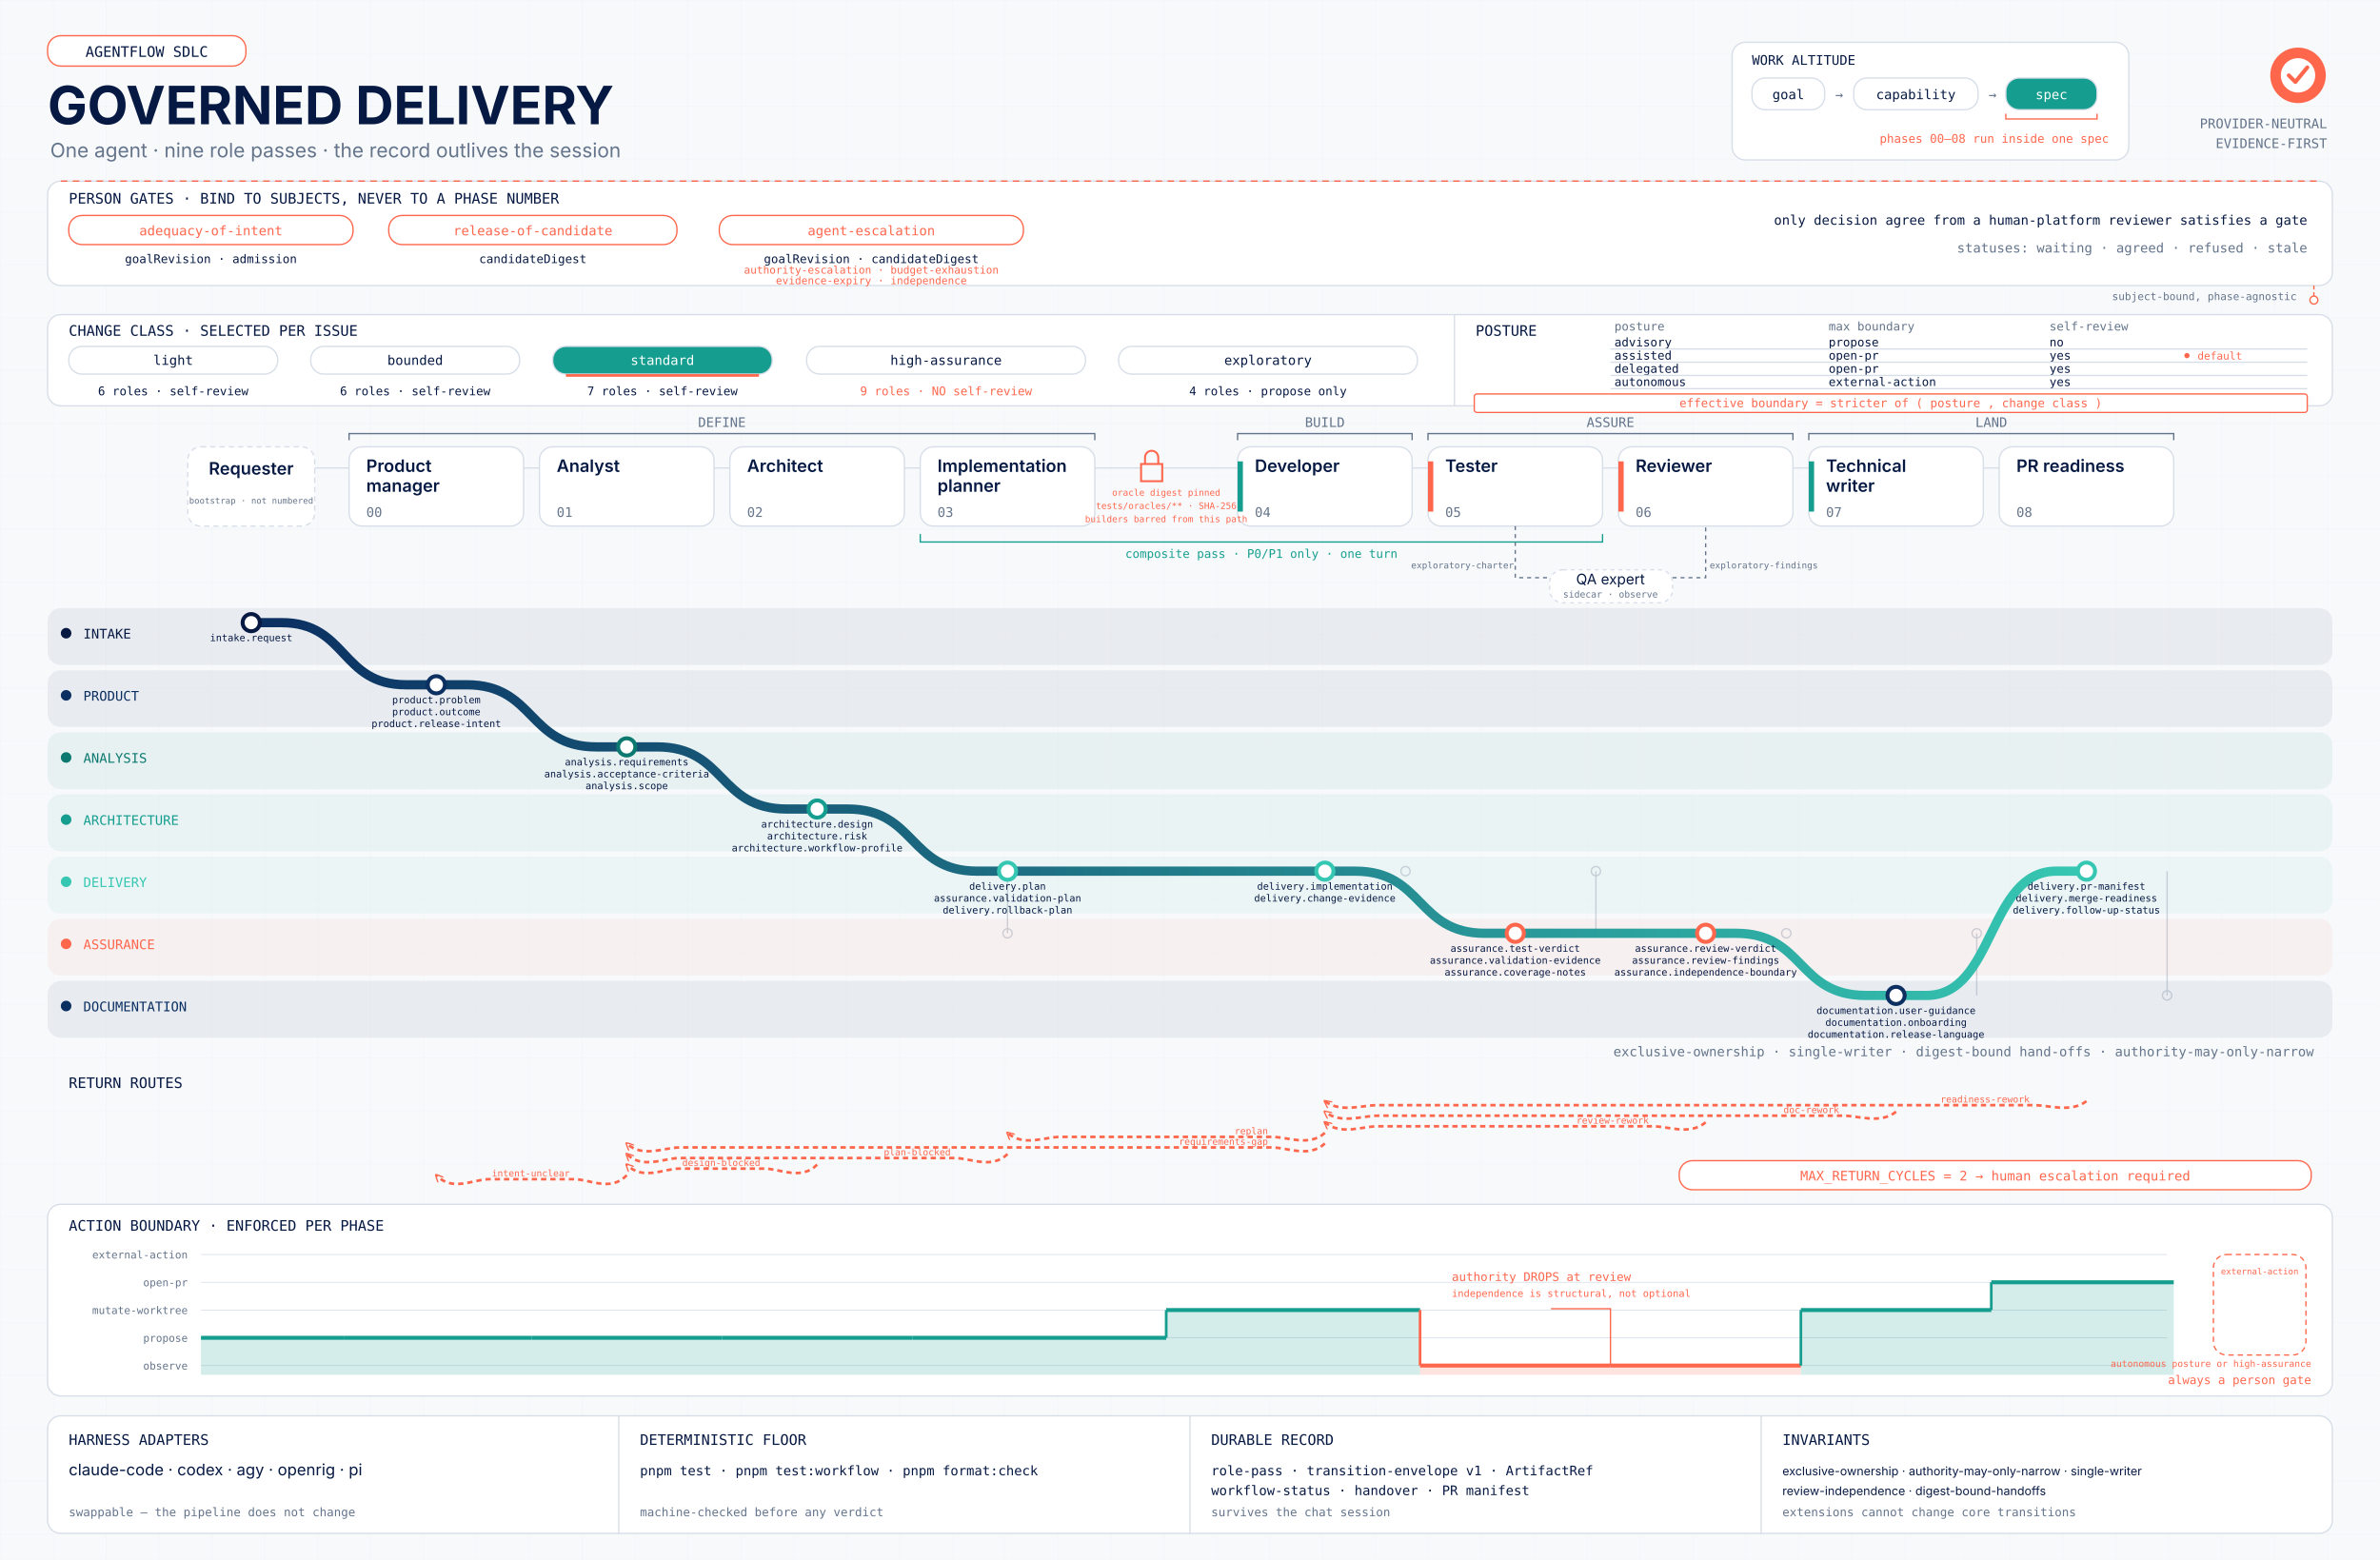
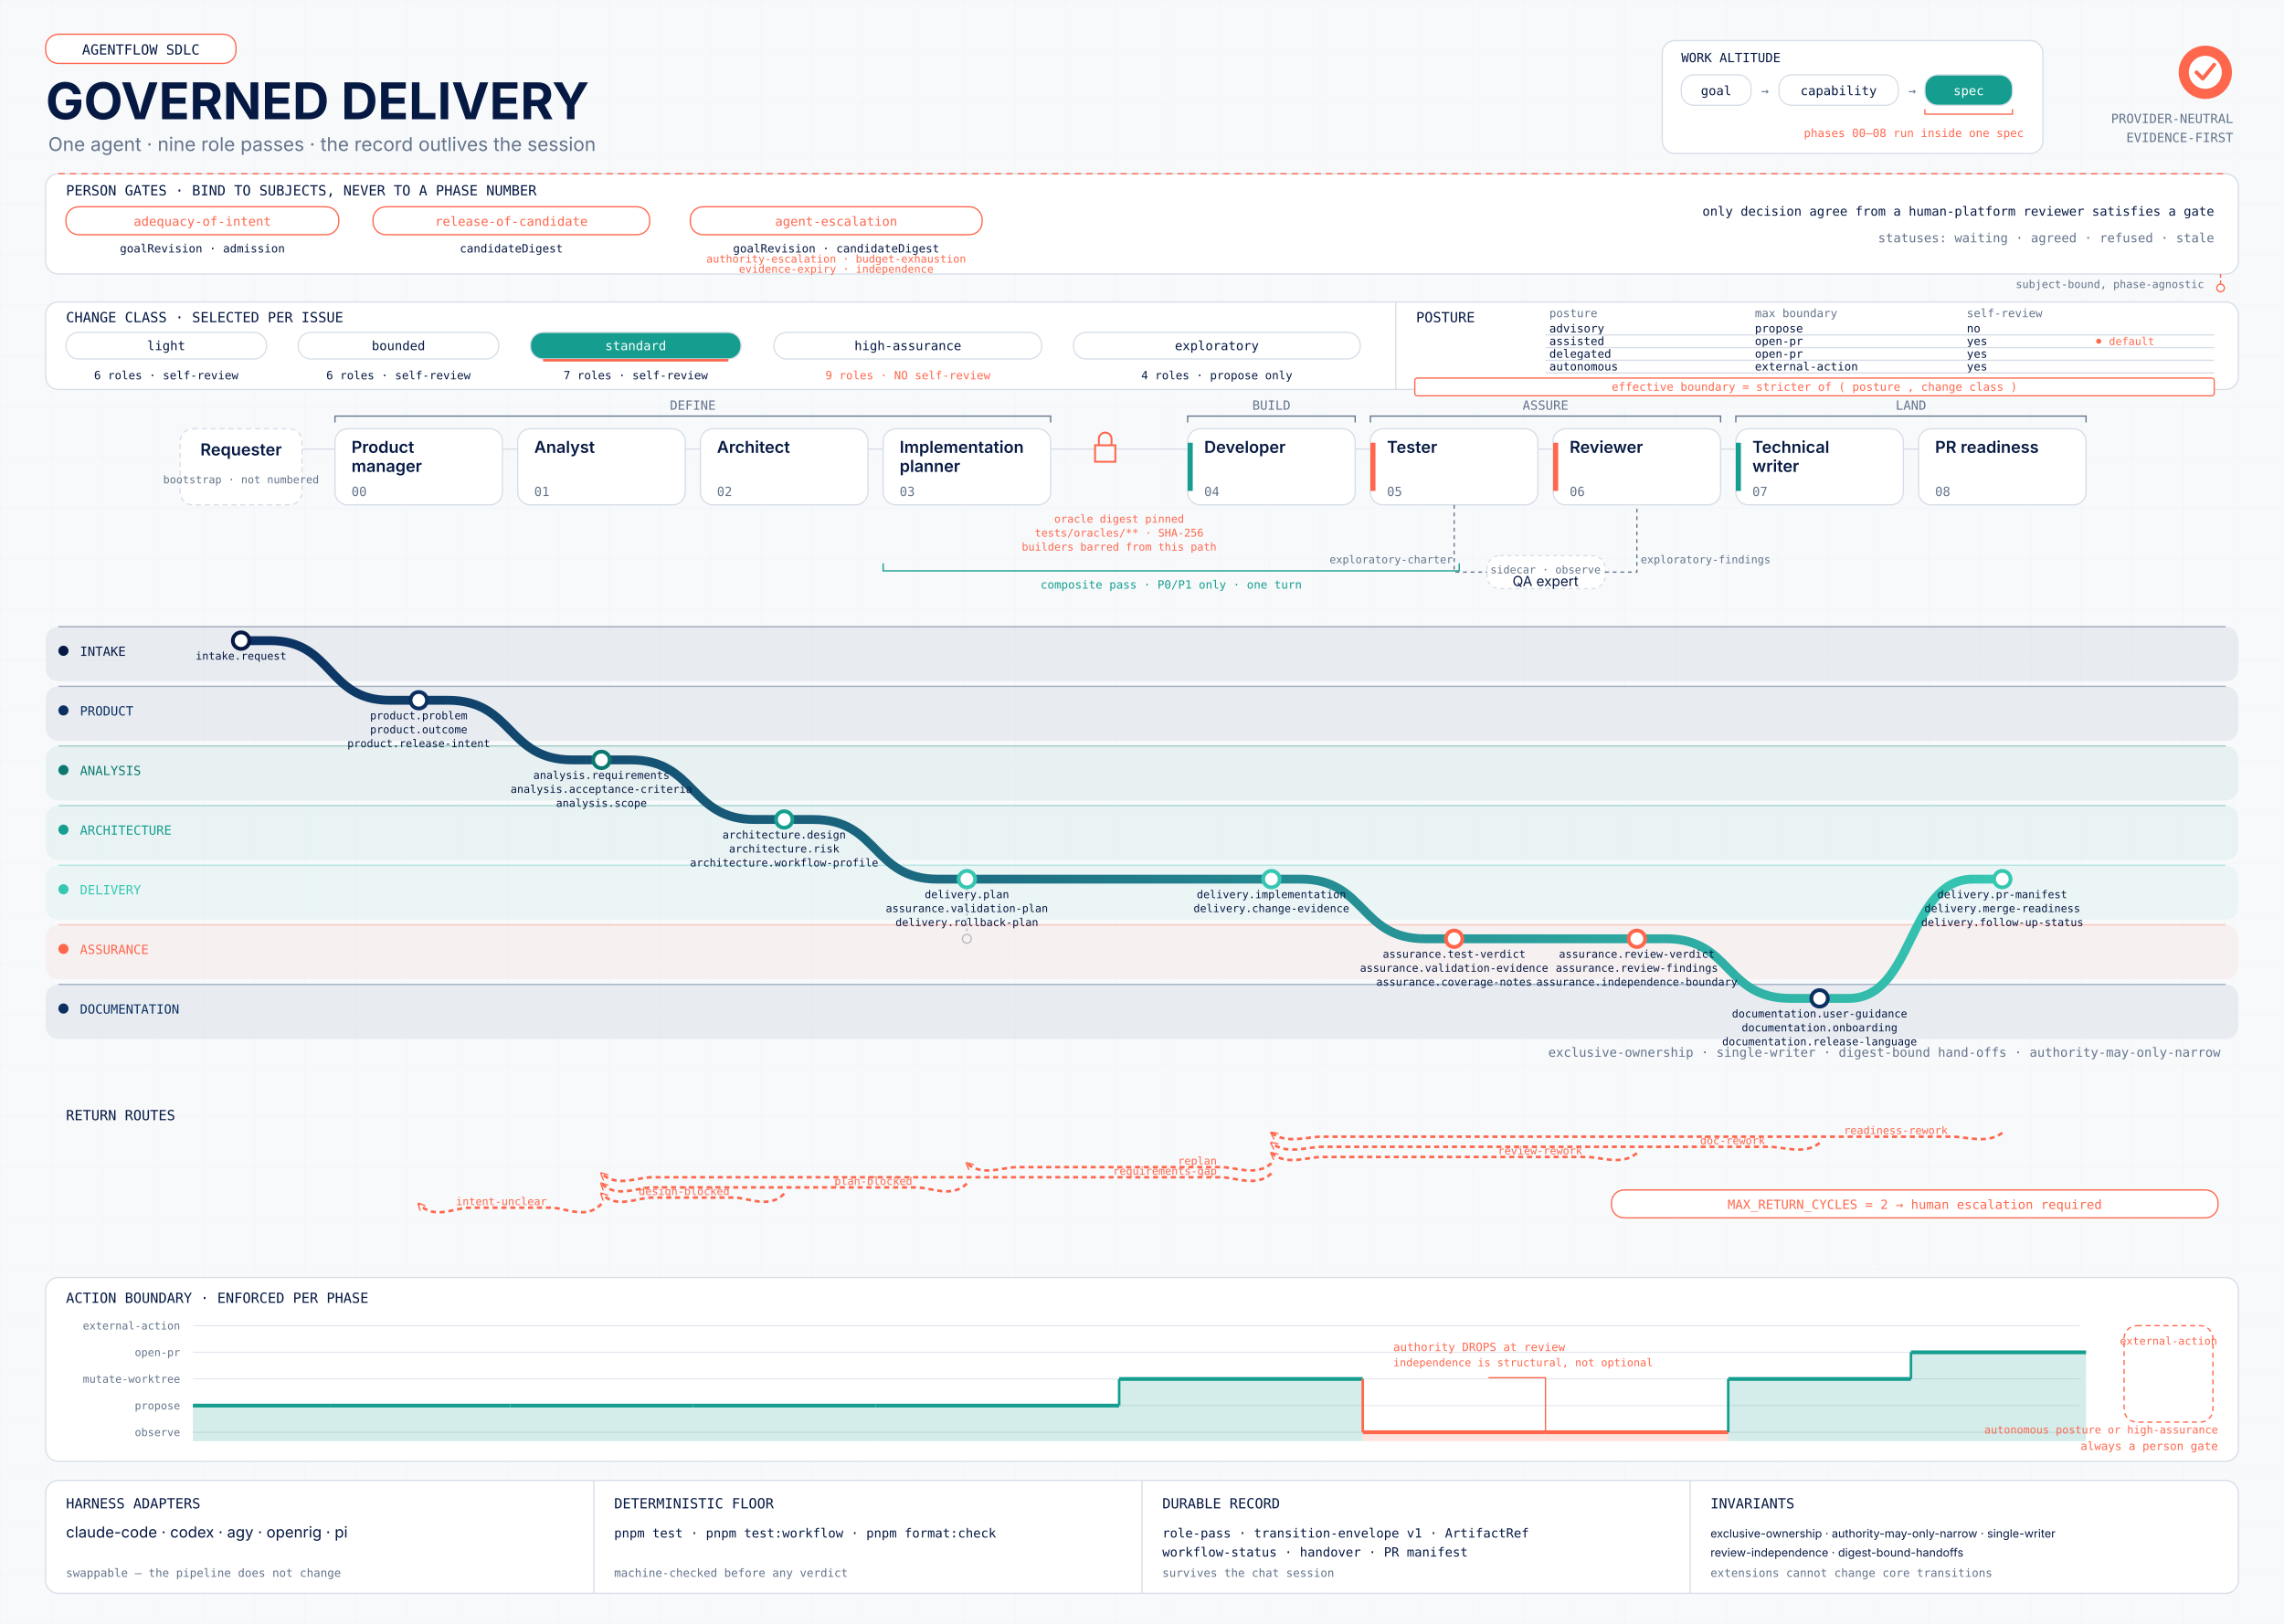
- <svg xmlns="http://www.w3.org/2000/svg" version="1.1" width="1800" height="1180" viewBox="0 0 1800 1180" role="img" aria-labelledby="map-title map-desc">
+ <svg xmlns="http://www.w3.org/2000/svg" version="1.1" width="1800" height="1280" viewBox="0 0 1800 1280" role="img" aria-labelledby="map-title map-desc">
  <defs>
    <pattern id="grid" width="40" height="40" patternUnits="userSpaceOnUse">
      <path d="M40 0H0V40" fill="none" stroke="#e8edf3" stroke-width="0.5" />
    </pattern>
    <linearGradient id="baton-gradient" x1="0" y1="0" x2="1" y2="0">
      <stop stop-color="#0b2f61" />
      <stop offset="1" stop-color="#36c7b2" />
    </linearGradient>
    <marker id="return-arrow" viewBox="0 0 6 6" refX="5" refY="3" markerWidth="3" markerHeight="3" orient="auto">
      <path d="M0 0L6 3L0 6" fill="none" stroke="#ff674d" stroke-width="1" />
    </marker>
  </defs>
  <style>
text{font-family:'JetBrains Mono','Cascadia Mono',Consolas,monospace}
.prose{font-family:Inter,'Segoe UI',Helvetica,Arial,sans-serif}
</style>
-   <rect width="1800" height="1180" fill="#f7f9fb" />
-   <rect width="1800" height="1180" fill="url(#grid)" opacity="0.55" />
+   <rect width="1800" height="1280" fill="#f7f9fb" />
+   <rect width="1800" height="1280" fill="url(#grid)" opacity="0.55" />
  <g id="title-block">
    <rect x="36" y="27" width="150" height="23" rx="10" fill="#ffffff" stroke="#ff674d" />
    <text x="111" y="43" font-size="11" fill="#061943" text-anchor="middle">AGENTFLOW SDLC</text>
    <text x="36" y="94" font-size="40" fill="#061943" class="prose" font-weight="700">GOVERNED DELIVERY</text>
    <text x="38" y="119" font-size="15" fill="#64748b" class="prose">One agent · nine role passes · the record outlives the session</text>
    <circle cx="1738" cy="57" r="21" fill="#ff674d" />
    <circle cx="1738" cy="57" r="13" fill="white" />
    <path d="M1731 57l5 5 9-11" fill="none" stroke="#ff674d" stroke-width="3" stroke-linecap="round" stroke-linejoin="round" />
    <text x="1760" y="97" font-size="10" fill="#64748b" text-anchor="end">PROVIDER-NEUTRAL</text>
    <text x="1760" y="112" font-size="10" fill="#64748b" text-anchor="end">EVIDENCE-FIRST</text>
  </g>
  <g id="altitude">
    <rect x="1310" y="32" width="300" height="89" rx="10" fill="#ffffff" stroke="#d7dee8" />
    <text x="1325" y="49" font-size="10" fill="#061943">WORK ALTITUDE</text>
    <rect x="1325" y="59" width="55" height="24" rx="10" fill="#ffffff" stroke="#d7dee8" />
    <text x="1352.5" y="75" font-size="10" fill="#061943" text-anchor="middle">goal</text>
    <text x="1391" y="75" font-size="10" fill="#64748b" text-anchor="middle">→</text>
    <rect x="1402" y="59" width="94" height="24" rx="10" fill="#ffffff" stroke="#d7dee8" />
    <text x="1449" y="75" font-size="10" fill="#061943" text-anchor="middle">capability</text>
    <text x="1507" y="75" font-size="10" fill="#64748b" text-anchor="middle">→</text>
    <rect x="1517" y="59" width="69" height="24" rx="10" fill="#159e8f" stroke="#d7dee8" />
    <text x="1551.5" y="75" font-size="10" fill="white" text-anchor="middle">spec</text>
    <path d="M1517 86v4h69v-4" fill="none" stroke="#ff674d" />
    <text x="1595" y="108" font-size="9" fill="#ff674d" text-anchor="end">phases 00–08 run inside one spec</text>
  </g>
  <g id="gate-rail">
    <rect x="36" y="137" width="1728" height="79" rx="10" fill="#ffffff" stroke="#d7dee8" />
    <line x1="46" y1="137" x2="1754" y2="137" stroke="#ff674d" stroke-dasharray="5 4" />
    <text x="52" y="154" font-size="11" fill="#061943">PERSON GATES · BIND TO SUBJECTS, NEVER TO A PHASE NUMBER</text>
    <rect x="52" y="163" width="215" height="22" rx="10" fill="#ffffff" stroke="#ff674d" />
    <text x="159.5" y="178" font-size="10" fill="#ff674d" text-anchor="middle">adequacy-of-intent</text>
    <text x="159.5" y="199" font-size="9" fill="#061943" text-anchor="middle">goalRevision · admission</text>
    <rect x="294" y="163" width="218" height="22" rx="10" fill="#ffffff" stroke="#ff674d" />
    <text x="403" y="178" font-size="10" fill="#ff674d" text-anchor="middle">release-of-candidate</text>
    <text x="403" y="199" font-size="9" fill="#061943" text-anchor="middle">candidateDigest</text>
    <rect x="544" y="163" width="230" height="22" rx="10" fill="#ffffff" stroke="#ff674d" />
    <text x="659" y="178" font-size="10" fill="#ff674d" text-anchor="middle">agent-escalation</text>
    <text x="659" y="199" font-size="9" fill="#061943" text-anchor="middle">goalRevision · candidateDigest</text>
-     <text x="659" y="207" font-size="8" fill="#ff674d" text-anchor="middle">authority-escalation · budget-exhaustion</text>
-     <text x="659" y="215" font-size="8" fill="#ff674d" text-anchor="middle">evidence-expiry · independence</text>
+     <text x="659" y="207" font-size="8.5" fill="#ff674d" text-anchor="middle">authority-escalation · budget-exhaustion</text>
+     <text x="659" y="215" font-size="8.5" fill="#ff674d" text-anchor="middle">evidence-expiry · independence</text>
    <text x="1745" y="170" font-size="10" fill="#061943" text-anchor="end">only decision  agree  from a human-platform reviewer satisfies a gate</text>
    <text x="1745" y="191" font-size="10" fill="#64748b" text-anchor="end">statuses: waiting · agreed · refused · stale</text>
    <line x1="1750" y1="216" x2="1750" y2="224" stroke="#ff674d" stroke-dasharray="3 2" />
    <circle cx="1750" cy="227" r="3" fill="white" stroke="#ff674d" />
-     <text x="1737" y="227" font-size="8" fill="#64748b" text-anchor="end">subject-bound, phase-agnostic</text>
+     <text x="1737" y="227" font-size="8.5" fill="#64748b" text-anchor="end">subject-bound, phase-agnostic</text>
  </g>
  <g id="profile-rail">
    <rect x="36" y="238" width="1728" height="69" rx="10" fill="#ffffff" stroke="#d7dee8" />
    <line x1="1100" y1="238" x2="1100" y2="307" stroke="#d7dee8" />
    <text x="52" y="254" font-size="11" fill="#061943">CHANGE CLASS · SELECTED PER ISSUE</text>
    <rect x="52" y="262" width="158" height="21" rx="10" fill="#ffffff" stroke="#d7dee8" />
    <text x="131" y="276" font-size="10" fill="#061943" text-anchor="middle">light</text>
    <text x="131" y="299" font-size="9" fill="#061943" text-anchor="middle">6 roles · self-review</text>
    <rect x="235" y="262" width="158" height="21" rx="10" fill="#ffffff" stroke="#d7dee8" />
    <text x="314" y="276" font-size="10" fill="#061943" text-anchor="middle">bounded</text>
    <text x="314" y="299" font-size="9" fill="#061943" text-anchor="middle">6 roles · self-review</text>
    <rect x="418" y="262" width="166" height="21" rx="10" fill="#159e8f" stroke="#d7dee8" />
    <text x="501" y="276" font-size="10" fill="white" text-anchor="middle">standard</text>
    <line x1="428" y1="284" x2="574" y2="284" stroke="#ff674d" stroke-width="2" />
    <text x="501" y="299" font-size="9" fill="#061943" text-anchor="middle">7 roles · self-review</text>
    <rect x="610" y="262" width="211" height="21" rx="10" fill="#ffffff" stroke="#d7dee8" />
    <text x="715.5" y="276" font-size="10" fill="#061943" text-anchor="middle">high-assurance</text>
    <text x="715.5" y="299" font-size="9" fill="#ff674d" text-anchor="middle">9 roles · NO self-review</text>
    <rect x="846" y="262" width="226" height="21" rx="10" fill="#ffffff" stroke="#d7dee8" />
    <text x="959" y="276" font-size="10" fill="#061943" text-anchor="middle">exploratory</text>
    <text x="959" y="299" font-size="9" fill="#061943" text-anchor="middle">4 roles · propose only</text>
    <text x="1116" y="254" font-size="11" fill="#061943">POSTURE</text>
    <text x="1221" y="250" font-size="9" fill="#64748b">posture</text>
    <text x="1383" y="250" font-size="9" fill="#64748b">max boundary</text>
    <text x="1550" y="250" font-size="9" fill="#64748b">self-review</text>
    <text x="1221" y="262" font-size="9" fill="#061943">advisory</text>
    <text x="1383" y="262" font-size="9" fill="#061943">propose</text>
    <text x="1550" y="262" font-size="9" fill="#061943">no</text>
    <line x1="1218" y1="264" x2="1745" y2="264" stroke="#d7dee8" />
    <text x="1221" y="272" font-size="9" fill="#061943">assisted</text>
    <text x="1383" y="272" font-size="9" fill="#061943">open-pr</text>
    <text x="1550" y="272" font-size="9" fill="#061943">yes</text>
    <line x1="1218" y1="274" x2="1745" y2="274" stroke="#d7dee8" />
    <circle cx="1654" cy="269" r="2" fill="#ff674d" />
-     <text x="1662" y="272" font-size="8" fill="#ff674d">default</text>
+     <text x="1662" y="272" font-size="8.5" fill="#ff674d">default</text>
    <text x="1221" y="282" font-size="9" fill="#061943">delegated</text>
    <text x="1383" y="282" font-size="9" fill="#061943">open-pr</text>
    <text x="1550" y="282" font-size="9" fill="#061943">yes</text>
    <line x1="1218" y1="284" x2="1745" y2="284" stroke="#d7dee8" />
    <text x="1221" y="292" font-size="9" fill="#061943">autonomous</text>
    <text x="1383" y="292" font-size="9" fill="#061943">external-action</text>
    <text x="1550" y="292" font-size="9" fill="#061943">yes</text>
    <line x1="1218" y1="294" x2="1745" y2="294" stroke="#d7dee8" />
    <rect x="1115" y="298" width="630" height="14" rx="10" fill="#ffffff" stroke="#ff674d" style="rx:2" />
    <text x="1430" y="308" font-size="9" fill="#ff674d" text-anchor="middle">effective boundary = stricter of ( posture , change class )</text>
  </g>
  <g id="spine">
    <line x1="190" y1="354" x2="1578" y2="354" stroke="#d7dee8" />
    <rect x="142" y="338" width="96" height="60" rx="10" fill="#ffffff" stroke="#d7dee8" stroke-dasharray="4 3" data-bootstrap="true" />
    <text x="190" y="359" font-size="13" fill="#061943" class="prose" text-anchor="middle" font-weight="600">Requester</text>
-     <text x="190" y="381" font-size="6.5" fill="#64748b" text-anchor="middle">bootstrap · not numbered</text>
+     <text x="190" y="381" font-size="8.5" fill="#64748b" text-anchor="middle">bootstrap · not numbered</text>
    <g class="phase-plate" data-phase="00" data-x="330">
      <rect x="264" y="338" width="132" height="60" rx="10" fill="#ffffff" stroke="#d7dee8" />
      <text x="277" y="357" font-size="13" fill="#061943" class="prose" font-weight="600">Product</text>
      <text x="277" y="372" font-size="13" fill="#061943" class="prose" font-weight="600">manager</text>
      <text x="277" y="391" font-size="10" fill="#64748b">00</text>
    </g>
    <g class="phase-plate" data-phase="01" data-x="474">
      <rect x="408" y="338" width="132" height="60" rx="10" fill="#ffffff" stroke="#d7dee8" />
      <text x="421" y="357" font-size="13" fill="#061943" class="prose" font-weight="600">Analyst</text>
      <text x="421" y="391" font-size="10" fill="#64748b">01</text>
    </g>
    <g class="phase-plate" data-phase="02" data-x="618">
      <rect x="552" y="338" width="132" height="60" rx="10" fill="#ffffff" stroke="#d7dee8" />
      <text x="565" y="357" font-size="13" fill="#061943" class="prose" font-weight="600">Architect</text>
      <text x="565" y="391" font-size="10" fill="#64748b">02</text>
    </g>
    <g class="phase-plate" data-phase="03" data-x="762">
      <rect x="696" y="338" width="132" height="60" rx="10" fill="#ffffff" stroke="#d7dee8" />
      <text x="709" y="357" font-size="13" fill="#061943" class="prose" font-weight="600">Implementation</text>
      <text x="709" y="372" font-size="13" fill="#061943" class="prose" font-weight="600">planner</text>
      <text x="709" y="391" font-size="10" fill="#64748b">03</text>
    </g>
    <g class="phase-plate" data-phase="04" data-x="1002">
      <rect x="936" y="338" width="132" height="60" rx="10" fill="#ffffff" stroke="#d7dee8" />
      <path d="M938 349v38" stroke="#159e8f" stroke-width="4" />
      <text x="949" y="357" font-size="13" fill="#061943" class="prose" font-weight="600">Developer</text>
      <text x="949" y="391" font-size="10" fill="#64748b">04</text>
    </g>
    <g class="phase-plate" data-phase="05" data-x="1146">
      <rect x="1080" y="338" width="132" height="60" rx="10" fill="#ffffff" stroke="#d7dee8" />
      <path d="M1082 349v38" stroke="#ff674d" stroke-width="4" />
      <text x="1093" y="357" font-size="13" fill="#061943" class="prose" font-weight="600">Tester</text>
      <text x="1093" y="391" font-size="10" fill="#64748b">05</text>
    </g>
    <g class="phase-plate" data-phase="06" data-x="1290">
      <rect x="1224" y="338" width="132" height="60" rx="10" fill="#ffffff" stroke="#d7dee8" />
      <path d="M1226 349v38" stroke="#ff674d" stroke-width="4" />
      <text x="1237" y="357" font-size="13" fill="#061943" class="prose" font-weight="600">Reviewer</text>
      <text x="1237" y="391" font-size="10" fill="#64748b">06</text>
    </g>
    <g class="phase-plate" data-phase="07" data-x="1434">
      <rect x="1368" y="338" width="132" height="60" rx="10" fill="#ffffff" stroke="#d7dee8" />
      <path d="M1370 349v38" stroke="#159e8f" stroke-width="4" />
      <text x="1381" y="357" font-size="13" fill="#061943" class="prose" font-weight="600">Technical</text>
      <text x="1381" y="372" font-size="13" fill="#061943" class="prose" font-weight="600">writer</text>
      <text x="1381" y="391" font-size="10" fill="#64748b">07</text>
    </g>
    <g class="phase-plate" data-phase="08" data-x="1578">
      <rect x="1512" y="338" width="132" height="60" rx="10" fill="#ffffff" stroke="#d7dee8" />
      <text x="1525" y="357" font-size="13" fill="#061943" class="prose" font-weight="600">PR readiness</text>
      <text x="1525" y="391" font-size="10" fill="#64748b">08</text>
    </g>
    <path d="M264 333v-5H828v5" fill="none" stroke="#64748b" />
    <text x="546" y="323" font-size="10" fill="#64748b" text-anchor="middle">DEFINE</text>
    <path d="M936 333v-5H1068v5" fill="none" stroke="#64748b" />
    <text x="1002" y="323" font-size="10" fill="#64748b" text-anchor="middle">BUILD</text>
    <path d="M1080 333v-5H1356v5" fill="none" stroke="#64748b" />
    <text x="1218" y="323" font-size="10" fill="#64748b" text-anchor="middle">ASSURE</text>
    <path d="M1368 333v-5H1644v5" fill="none" stroke="#64748b" />
    <text x="1506" y="323" font-size="10" fill="#64748b" text-anchor="middle">LAND</text>
    <path d="M866 351v-5a5 5 0 0 1 10 0v5M863 351h16v13h-16z" stroke="#ff674d" fill="#f7f9fb" stroke-width="1.5" />
-     <text x="882" y="375" font-size="6.8" fill="#ff674d" text-anchor="middle">oracle digest pinned</text>
-     <text x="882" y="385" font-size="6.8" fill="#ff674d" text-anchor="middle">tests/oracles/** · SHA-256</text>
-     <text x="882" y="395" font-size="6.8" fill="#ff674d" text-anchor="middle">builders barred from this path</text>
-     <path d="M696 404v6H1212v-6" fill="none" stroke="#159e8f" />
-     <text x="954" y="422" font-size="9" fill="#159e8f" text-anchor="middle">composite pass · P0/P1 only · one turn</text>
-     <rect x="1172" y="431" width="93" height="25" rx="10" fill="#ffffff" stroke="#d7dee8" stroke-dasharray="3 3" />
-     <text x="1218" y="442" font-size="11" fill="#061943" class="prose" text-anchor="middle">QA expert</text>
-     <text x="1218" y="452" font-size="7" fill="#64748b" text-anchor="middle">sidecar · observe</text>
-     <path d="M1146 398V437h26M1265 437h25v-39" fill="none" stroke="#64748b" stroke-dasharray="3 3" />
-     <text x="1145" y="430" font-size="6.8" fill="#64748b" text-anchor="end">exploratory-charter</text>
-     <text x="1293" y="430" font-size="6.8" fill="#64748b">exploratory-findings</text>
-   </g>
-   <g id="lanes">
+     <text x="882" y="412" font-size="8.5" fill="#ff674d" text-anchor="middle">oracle digest pinned</text>
+     <text x="882" y="423" font-size="8.5" fill="#ff674d" text-anchor="middle">tests/oracles/** · SHA-256</text>
+     <text x="882" y="434" font-size="8.5" fill="#ff674d" text-anchor="middle">builders barred from this path</text>
+     <path d="M696 444v6H1150v-6" fill="none" stroke="#159e8f" />
+     <text x="923" y="464" font-size="9" fill="#159e8f" text-anchor="middle">composite pass · P0/P1 only · one turn</text>
+     <rect x="1172" y="438" width="93" height="26" rx="10" fill="#ffffff" stroke="#d7dee8" stroke-dasharray="3 3" />
+     <text x="1218" y="462" font-size="11" fill="#061943" class="prose" text-anchor="middle">QA expert</text>
+     <text x="1218" y="452" font-size="8.5" fill="#64748b" text-anchor="middle">sidecar · observe</text>
+     <path d="M1146 398V451h26M1265 451h25v-53" fill="none" stroke="#64748b" stroke-dasharray="3 3" />
+     <text x="1145" y="444" font-size="8.5" fill="#64748b" text-anchor="end">exploratory-charter</text>
+     <text x="1293" y="444" font-size="8.5" fill="#64748b">exploratory-findings</text>
+   </g>
+   <g id="lanes" transform="translate(0,34)">
    <rect x="36" y="460" width="1728" height="43" rx="10" fill="#061943" stroke="none" fill-opacity="0.06" />
+     <line x1="46" y1="460" x2="1754" y2="460" stroke="#061943" stroke-opacity="0.35" />
    <circle cx="50" cy="479" r="4" fill="#061943" />
    <text x="63" y="483" font-size="10" fill="#061943">INTAKE</text>
    <rect x="36" y="507" width="1728" height="43" rx="10" fill="#0b2f61" stroke="none" fill-opacity="0.06" />
+     <line x1="46" y1="507" x2="1754" y2="507" stroke="#0b2f61" stroke-opacity="0.35" />
    <circle cx="50" cy="526" r="4" fill="#0b2f61" />
    <text x="63" y="530" font-size="10" fill="#0b2f61">PRODUCT</text>
    <rect x="36" y="554" width="1728" height="43" rx="10" fill="#0b796f" stroke="none" fill-opacity="0.06" />
+     <line x1="46" y1="554" x2="1754" y2="554" stroke="#0b796f" stroke-opacity="0.35" />
    <circle cx="50" cy="573" r="4" fill="#0b796f" />
    <text x="63" y="577" font-size="10" fill="#0b796f">ANALYSIS</text>
    <rect x="36" y="601" width="1728" height="43" rx="10" fill="#159e8f" stroke="none" fill-opacity="0.06" />
+     <line x1="46" y1="601" x2="1754" y2="601" stroke="#159e8f" stroke-opacity="0.35" />
    <circle cx="50" cy="620" r="4" fill="#159e8f" />
    <text x="63" y="624" font-size="10" fill="#159e8f">ARCHITECTURE</text>
    <rect x="36" y="648" width="1728" height="43" rx="10" fill="#36c7b2" stroke="none" fill-opacity="0.06" />
+     <line x1="46" y1="648" x2="1754" y2="648" stroke="#36c7b2" stroke-opacity="0.35" />
    <circle cx="50" cy="667" r="4" fill="#36c7b2" />
    <text x="63" y="671" font-size="10" fill="#36c7b2">DELIVERY</text>
    <rect x="36" y="695" width="1728" height="43" rx="10" fill="#ff674d" stroke="none" fill-opacity="0.06" />
+     <line x1="46" y1="695" x2="1754" y2="695" stroke="#ff674d" stroke-opacity="0.35" />
    <circle cx="50" cy="714" r="4" fill="#ff674d" />
    <text x="63" y="718" font-size="10" fill="#ff674d">ASSURANCE</text>
    <rect x="36" y="742" width="1728" height="43" rx="10" fill="#0b2f61" stroke="none" fill-opacity="0.06" />
+     <line x1="46" y1="742" x2="1754" y2="742" stroke="#0b2f61" stroke-opacity="0.35" />
    <circle cx="50" cy="761" r="4" fill="#0b2f61" />
    <text x="63" y="765" font-size="10" fill="#0b2f61">DOCUMENTATION</text>
-     <g id="ghost-rings" fill="none" stroke="#64748b" opacity="0.3">
-       <line x1="762" y1="664" x2="762" y2="706" stroke="#64748b" />
+     <g id="ghost-rings" fill="none" stroke="#64748b" opacity="0.45">
+       <line x1="762" y1="666" x2="762" y2="702" stroke="#64748b" stroke-dasharray="2 2" />
      <circle cx="762" cy="706" r="3.5" />
-       <line x1="1063" y1="659" x2="1063" y2="659" stroke="#64748b" />
-       <circle cx="1063" cy="659" r="3.5" />
-       <line x1="1207" y1="706" x2="1207" y2="659" stroke="#64748b" />
-       <circle cx="1207" cy="659" r="3.5" />
-       <line x1="1351" y1="706" x2="1351" y2="706" stroke="#64748b" />
-       <circle cx="1351" cy="706" r="3.5" />
-       <line x1="1495" y1="753" x2="1495" y2="706" stroke="#64748b" />
-       <circle cx="1495" cy="706" r="3.5" />
-       <line x1="1639" y1="659" x2="1639" y2="753" stroke="#64748b" />
-       <circle cx="1639" cy="753" r="3.5" />
    </g>
    <path id="evidence-baton" data-lanes="INTAKE PRODUCT ANALYSIS ARCHITECTURE DELIVERY DELIVERY ASSURANCE ASSURANCE DOCUMENTATION DELIVERY" d="M 190 471 H 213 C 262.8 471, 257.2 518, 307 518 H 330 H 353 C 404.88 518, 399.12 565, 451 565 H 474 H 497 C 548.88 565, 543.12 612, 595 612 H 618 H 641 C 692.88 612, 687.12 659, 739 659 H 762 H 785 C 886.8 659, 877.2 659, 979 659 H 1002 H 1025 C 1076.88 659, 1071.12 706, 1123 706 H 1146 H 1169 C 1220.88 706, 1215.12 706, 1267 706 H 1290 H 1313 C 1364.88 706, 1359.12 753, 1411 753 H 1434 H 1457 C 1508.88 753, 1503.12 659, 1555 659 H 1578" fill="none" stroke="url(#baton-gradient)" stroke-width="7" stroke-linecap="round" />
    <g class="evidence-node" data-column="Requester" data-x="190">
      <circle cx="190" cy="471" r="6.5" fill="white" stroke="#061943" stroke-width="3" />
-       <text x="190" y="485" font-size="7.4" fill="#061943" text-anchor="middle">intake.request</text>
+       <text x="190" y="486" font-size="8.5" fill="#061943" text-anchor="middle">intake.request</text>
    </g>
    <g class="evidence-node" data-column="00" data-x="330">
      <circle cx="330" cy="518" r="6.5" fill="white" stroke="#0b2f61" stroke-width="3" />
-       <text x="330" y="532" font-size="7.4" fill="#061943" text-anchor="middle">product.problem</text>
-       <text x="330" y="541" font-size="7.4" fill="#061943" text-anchor="middle">product.outcome</text>
-       <text x="330" y="550" font-size="7.4" fill="#061943" text-anchor="middle">product.release-intent</text>
+       <text x="330" y="533" font-size="8.5" fill="#061943" text-anchor="middle">product.problem</text>
+       <text x="330" y="544" font-size="8.5" fill="#061943" text-anchor="middle">product.outcome</text>
+       <text x="330" y="555" font-size="8.5" fill="#061943" text-anchor="middle">product.release-intent</text>
    </g>
    <g class="evidence-node" data-column="01" data-x="474">
      <circle cx="474" cy="565" r="6.5" fill="white" stroke="#0b796f" stroke-width="3" />
-       <text x="474" y="579" font-size="7.4" fill="#061943" text-anchor="middle">analysis.requirements</text>
-       <text x="474" y="588" font-size="7.4" fill="#061943" text-anchor="middle">analysis.acceptance-criteria</text>
-       <text x="474" y="597" font-size="7.4" fill="#061943" text-anchor="middle">analysis.scope</text>
+       <text x="474" y="580" font-size="8.5" fill="#061943" text-anchor="middle">analysis.requirements</text>
+       <text x="474" y="591" font-size="8.5" fill="#061943" text-anchor="middle">analysis.acceptance-criteria</text>
+       <text x="474" y="602" font-size="8.5" fill="#061943" text-anchor="middle">analysis.scope</text>
    </g>
    <g class="evidence-node" data-column="02" data-x="618">
      <circle cx="618" cy="612" r="6.5" fill="white" stroke="#159e8f" stroke-width="3" />
-       <text x="618" y="626" font-size="7.4" fill="#061943" text-anchor="middle">architecture.design</text>
-       <text x="618" y="635" font-size="7.4" fill="#061943" text-anchor="middle">architecture.risk</text>
-       <text x="618" y="644" font-size="7.4" fill="#061943" text-anchor="middle">architecture.workflow-profile</text>
+       <text x="618" y="627" font-size="8.5" fill="#061943" text-anchor="middle">architecture.design</text>
+       <text x="618" y="638" font-size="8.5" fill="#061943" text-anchor="middle">architecture.risk</text>
+       <text x="618" y="649" font-size="8.5" fill="#061943" text-anchor="middle">architecture.workflow-profile</text>
    </g>
    <g class="evidence-node" data-column="03" data-x="762">
      <circle cx="762" cy="659" r="6.5" fill="white" stroke="#36c7b2" stroke-width="3" />
-       <text x="762" y="673" font-size="7.4" fill="#061943" text-anchor="middle">delivery.plan</text>
-       <text x="762" y="682" font-size="7.4" fill="#061943" text-anchor="middle">assurance.validation-plan</text>
-       <text x="762" y="691" font-size="7.4" fill="#061943" text-anchor="middle">delivery.rollback-plan</text>
+       <text x="762" y="674" font-size="8.5" fill="#061943" text-anchor="middle">delivery.plan</text>
+       <text x="762" y="685" font-size="8.5" fill="#061943" text-anchor="middle">assurance.validation-plan</text>
+       <text x="762" y="696" font-size="8.5" fill="#061943" text-anchor="middle">delivery.rollback-plan</text>
    </g>
    <g class="evidence-node" data-column="04" data-x="1002">
      <circle cx="1002" cy="659" r="6.5" fill="white" stroke="#36c7b2" stroke-width="3" />
-       <text x="1002" y="673" font-size="7.4" fill="#061943" text-anchor="middle">delivery.implementation</text>
-       <text x="1002" y="682" font-size="7.4" fill="#061943" text-anchor="middle">delivery.change-evidence</text>
+       <text x="1002" y="674" font-size="8.5" fill="#061943" text-anchor="middle">delivery.implementation</text>
+       <text x="1002" y="685" font-size="8.5" fill="#061943" text-anchor="middle">delivery.change-evidence</text>
    </g>
    <g class="evidence-node" data-column="05" data-x="1146">
      <circle cx="1146" cy="706" r="6.5" fill="white" stroke="#ff674d" stroke-width="3" />
-       <text x="1146" y="720" font-size="7.4" fill="#061943" text-anchor="middle">assurance.test-verdict</text>
-       <text x="1146" y="729" font-size="7.4" fill="#061943" text-anchor="middle">assurance.validation-evidence</text>
-       <text x="1146" y="738" font-size="7.4" fill="#061943" text-anchor="middle">assurance.coverage-notes</text>
+       <text x="1146" y="721" font-size="8.5" fill="#061943" text-anchor="middle">assurance.test-verdict</text>
+       <text x="1146" y="732" font-size="8.5" fill="#061943" text-anchor="middle">assurance.validation-evidence</text>
+       <text x="1146" y="743" font-size="8.5" fill="#061943" text-anchor="middle">assurance.coverage-notes</text>
    </g>
    <g class="evidence-node" data-column="06" data-x="1290">
      <circle cx="1290" cy="706" r="6.5" fill="white" stroke="#ff674d" stroke-width="3" />
-       <text x="1290" y="720" font-size="7.4" fill="#061943" text-anchor="middle">assurance.review-verdict</text>
-       <text x="1290" y="729" font-size="7.4" fill="#061943" text-anchor="middle">assurance.review-findings</text>
-       <text x="1290" y="738" font-size="7.4" fill="#061943" text-anchor="middle">assurance.independence-boundary</text>
+       <text x="1290" y="721" font-size="8.5" fill="#061943" text-anchor="middle">assurance.review-verdict</text>
+       <text x="1290" y="732" font-size="8.5" fill="#061943" text-anchor="middle">assurance.review-findings</text>
+       <text x="1290" y="743" font-size="8.5" fill="#061943" text-anchor="middle">assurance.independence-boundary</text>
    </g>
    <g class="evidence-node" data-column="07" data-x="1434">
      <circle cx="1434" cy="753" r="6.5" fill="white" stroke="#0b2f61" stroke-width="3" />
-       <text x="1434" y="767" font-size="7.4" fill="#061943" text-anchor="middle">documentation.user-guidance</text>
-       <text x="1434" y="776" font-size="7.4" fill="#061943" text-anchor="middle">documentation.onboarding</text>
-       <text x="1434" y="785" font-size="7.4" fill="#061943" text-anchor="middle">documentation.release-language</text>
+       <text x="1434" y="768" font-size="8.5" fill="#061943" text-anchor="middle">documentation.user-guidance</text>
+       <text x="1434" y="779" font-size="8.5" fill="#061943" text-anchor="middle">documentation.onboarding</text>
+       <text x="1434" y="790" font-size="8.5" fill="#061943" text-anchor="middle">documentation.release-language</text>
    </g>
    <g class="evidence-node" data-column="08" data-x="1578">
      <circle cx="1578" cy="659" r="6.5" fill="white" stroke="#36c7b2" stroke-width="3" />
-       <text x="1578" y="673" font-size="7.4" fill="#061943" text-anchor="middle">delivery.pr-manifest</text>
-       <text x="1578" y="682" font-size="7.4" fill="#061943" text-anchor="middle">delivery.merge-readiness</text>
-       <text x="1578" y="691" font-size="7.4" fill="#061943" text-anchor="middle">delivery.follow-up-status</text>
+       <text x="1578" y="674" font-size="8.5" fill="#061943" text-anchor="middle">delivery.pr-manifest</text>
+       <text x="1578" y="685" font-size="8.5" fill="#061943" text-anchor="middle">delivery.merge-readiness</text>
+       <text x="1578" y="696" font-size="8.5" fill="#061943" text-anchor="middle">delivery.follow-up-status</text>
    </g>
    <text x="1750" y="799" font-size="10" fill="#64748b" text-anchor="end">exclusive-ownership · single-writer · digest-bound hand-offs · authority-may-only-narrow</text>
  </g>
-   <g id="returns">
+   <g id="returns" transform="translate(0,60)">
    <text x="52" y="823" font-size="11" fill="#061943">RETURN ROUTES</text>
    <path class="return-arc" data-route="8-4" d="M1578 833 C1566 842 1550 836 1538 836 H1042 C1030 836 1014 842 1002 833" fill="none" stroke="#ff674d" stroke-width="2" stroke-dasharray="4 3" marker-end="url(#return-arrow)" />
-     <text x="1535" y="834" font-size="7" fill="#ff674d" text-anchor="end">readiness-rework</text>
+     <text x="1535" y="834" font-size="8.5" fill="#ff674d" text-anchor="end">readiness-rework</text>
    <path class="return-arc" data-route="7-4" d="M1434 841 C1422 850.55 1406 844 1394 844 H1042 C1030 844 1014 850.55 1002 841" fill="none" stroke="#ff674d" stroke-width="2" stroke-dasharray="4 3" marker-end="url(#return-arrow)" />
-     <text x="1391" y="842" font-size="7" fill="#ff674d" text-anchor="end">doc-rework</text>
+     <text x="1391" y="842" font-size="8.5" fill="#ff674d" text-anchor="end">doc-rework</text>
    <path class="return-arc" data-route="6-4" d="M1290 849 C1278 859.1 1262 852 1250 852 H1042 C1030 852 1014 859.1 1002 849" fill="none" stroke="#ff674d" stroke-width="2" stroke-dasharray="4 3" marker-end="url(#return-arrow)" />
-     <text x="1247" y="850" font-size="7" fill="#ff674d" text-anchor="end">review-rework</text>
+     <text x="1247" y="850" font-size="8.5" fill="#ff674d" text-anchor="end">review-rework</text>
    <path class="return-arc" data-route="4-3" d="M1002 857 C990 867.65 974 860 962 860 H802 C790 860 774 867.65 762 857" fill="none" stroke="#ff674d" stroke-width="2" stroke-dasharray="4 3" marker-end="url(#return-arrow)" />
-     <text x="959" y="858" font-size="7" fill="#ff674d" text-anchor="end">replan</text>
+     <text x="959" y="858" font-size="8.5" fill="#ff674d" text-anchor="end">replan</text>
    <path class="return-arc" data-route="4-1" d="M1002 865 C990 876.2 974 868 962 868 H514 C502 868 486 876.2 474 865" fill="none" stroke="#ff674d" stroke-width="2" stroke-dasharray="4 3" marker-end="url(#return-arrow)" />
-     <text x="959" y="866" font-size="7" fill="#ff674d" text-anchor="end">requirements-gap</text>
+     <text x="959" y="866" font-size="8.5" fill="#ff674d" text-anchor="end">requirements-gap</text>
    <path class="return-arc" data-route="3-1" d="M762 873 C750 884.75 734 876 722 876 H514 C502 876 486 884.75 474 873" fill="none" stroke="#ff674d" stroke-width="2" stroke-dasharray="4 3" marker-end="url(#return-arrow)" />
-     <text x="719" y="874" font-size="7" fill="#ff674d" text-anchor="end">plan-blocked</text>
+     <text x="719" y="874" font-size="8.5" fill="#ff674d" text-anchor="end">plan-blocked</text>
    <path class="return-arc" data-route="2-1" d="M618 881 C606 893.3 590 884 578 884 H514 C502 884 486 893.3 474 881" fill="none" stroke="#ff674d" stroke-width="2" stroke-dasharray="4 3" marker-end="url(#return-arrow)" />
-     <text x="575" y="882" font-size="7" fill="#ff674d" text-anchor="end">design-blocked</text>
+     <text x="575" y="882" font-size="8.5" fill="#ff674d" text-anchor="end">design-blocked</text>
    <path class="return-arc" data-route="1-0" d="M474 889 C462 901.85 446 892 434 892 H370 C358 892 342 901.85 330 889" fill="none" stroke="#ff674d" stroke-width="2" stroke-dasharray="4 3" marker-end="url(#return-arrow)" />
-     <text x="431" y="890" font-size="7" fill="#ff674d" text-anchor="end">intent-unclear</text>
+     <text x="431" y="890" font-size="8.5" fill="#ff674d" text-anchor="end">intent-unclear</text>
    <rect x="1270" y="878" width="478" height="22" rx="10" fill="#ffffff" stroke="#ff674d" />
    <text x="1509" y="893" font-size="10" fill="#ff674d" text-anchor="middle">MAX_RETURN_CYCLES = 2  →  human escalation required</text>
  </g>
-   <g id="authority">
+   <g id="authority" transform="translate(0,96)">
    <rect x="36" y="911" width="1728" height="145" rx="10" fill="#ffffff" stroke="#d7dee8" />
    <text x="52" y="931" font-size="11" fill="#061943">ACTION BOUNDARY · ENFORCED PER PHASE</text>
-     <text x="142" y="1036" font-size="8" fill="#64748b" text-anchor="end">observe</text>
+     <text x="142" y="1036" font-size="8.5" fill="#64748b" text-anchor="end">observe</text>
    <line x1="152" y1="1033" x2="1639" y2="1033" stroke="#d7dee8" stroke-width="0.6" />
-     <text x="142" y="1015" font-size="8" fill="#64748b" text-anchor="end">propose</text>
+     <text x="142" y="1015" font-size="8.5" fill="#64748b" text-anchor="end">propose</text>
    <line x1="152" y1="1012" x2="1639" y2="1012" stroke="#d7dee8" stroke-width="0.6" />
-     <text x="142" y="994" font-size="8" fill="#64748b" text-anchor="end">mutate-worktree</text>
+     <text x="142" y="994" font-size="8.5" fill="#64748b" text-anchor="end">mutate-worktree</text>
    <line x1="152" y1="991" x2="1639" y2="991" stroke="#d7dee8" stroke-width="0.6" />
-     <text x="142" y="973" font-size="8" fill="#64748b" text-anchor="end">open-pr</text>
+     <text x="142" y="973" font-size="8.5" fill="#64748b" text-anchor="end">open-pr</text>
    <line x1="152" y1="970" x2="1639" y2="970" stroke="#d7dee8" stroke-width="0.6" />
-     <text x="142" y="952" font-size="8" fill="#64748b" text-anchor="end">external-action</text>
+     <text x="142" y="952" font-size="8.5" fill="#64748b" text-anchor="end">external-action</text>
    <line x1="152" y1="949" x2="1639" y2="949" stroke="#d7dee8" stroke-width="0.6" />
    <rect class="authority-step" data-x="190" data-tier="propose" x="152" y="1012" width="108" height="28" fill="#159e8f" fill-opacity="0.18" />
    <line x1="152" y1="1012" x2="260" y2="1012" stroke="#159e8f" stroke-width="3" />
    <rect class="authority-step" data-x="330" data-tier="propose" x="260" y="1012" width="142" height="28" fill="#159e8f" fill-opacity="0.18" />
    <line x1="260" y1="1012" x2="402" y2="1012" stroke="#159e8f" stroke-width="3" />
    <line x1="260" y1="1012" x2="260" y2="1012" stroke="#159e8f" stroke-width="2" />
    <rect class="authority-step" data-x="474" data-tier="propose" x="402" y="1012" width="144" height="28" fill="#159e8f" fill-opacity="0.18" />
    <line x1="402" y1="1012" x2="546" y2="1012" stroke="#159e8f" stroke-width="3" />
    <line x1="402" y1="1012" x2="402" y2="1012" stroke="#159e8f" stroke-width="2" />
    <rect class="authority-step" data-x="618" data-tier="propose" x="546" y="1012" width="144" height="28" fill="#159e8f" fill-opacity="0.18" />
    <line x1="546" y1="1012" x2="690" y2="1012" stroke="#159e8f" stroke-width="3" />
    <line x1="546" y1="1012" x2="546" y2="1012" stroke="#159e8f" stroke-width="2" />
    <rect class="authority-step" data-x="762" data-tier="propose" x="690" y="1012" width="192" height="28" fill="#159e8f" fill-opacity="0.18" />
    <line x1="690" y1="1012" x2="882" y2="1012" stroke="#159e8f" stroke-width="3" />
    <line x1="690" y1="1012" x2="690" y2="1012" stroke="#159e8f" stroke-width="2" />
    <rect class="authority-step" data-x="1002" data-tier="mutate-worktree" x="882" y="991" width="192" height="49" fill="#159e8f" fill-opacity="0.18" />
    <line x1="882" y1="991" x2="1074" y2="991" stroke="#159e8f" stroke-width="3" />
    <line x1="882" y1="1012" x2="882" y2="991" stroke="#159e8f" stroke-width="2" />
    <rect class="authority-step" data-x="1146" data-tier="observe" x="1074" y="1033" width="144" height="7" fill="#ff674d" fill-opacity="0.18" />
    <line x1="1074" y1="1033" x2="1218" y2="1033" stroke="#ff674d" stroke-width="3" />
    <line x1="1074" y1="991" x2="1074" y2="1033" stroke="#ff674d" stroke-width="2" />
    <rect class="authority-step" data-x="1290" data-tier="observe" x="1218" y="1033" width="144" height="7" fill="#ff674d" fill-opacity="0.18" />
    <line x1="1218" y1="1033" x2="1362" y2="1033" stroke="#ff674d" stroke-width="3" />
    <line x1="1218" y1="1033" x2="1218" y2="1033" stroke="#ff674d" stroke-width="2" />
    <rect class="authority-step" data-x="1434" data-tier="mutate-worktree" x="1362" y="991" width="144" height="49" fill="#159e8f" fill-opacity="0.18" />
    <line x1="1362" y1="991" x2="1506" y2="991" stroke="#159e8f" stroke-width="3" />
    <line x1="1362" y1="1033" x2="1362" y2="991" stroke="#159e8f" stroke-width="2" />
    <rect class="authority-step" data-x="1578" data-tier="open-pr" x="1506" y="970" width="138" height="70" fill="#159e8f" fill-opacity="0.18" />
    <line x1="1506" y1="970" x2="1644" y2="970" stroke="#159e8f" stroke-width="3" />
    <line x1="1506" y1="991" x2="1506" y2="970" stroke="#159e8f" stroke-width="2" />
    <path d="M1218 1033v-43h-45" fill="none" stroke="#ff674d" />
    <text x="1098" y="969" font-size="9" fill="#ff674d">authority DROPS at review</text>
-     <text x="1098" y="981" font-size="7.5" fill="#ff674d">independence is structural, not optional</text>
+     <text x="1098" y="981" font-size="8.5" fill="#ff674d">independence is structural, not optional</text>
    <rect x="1674" y="949" width="70" height="76" rx="10" fill="none" stroke="#ff674d" stroke-dasharray="4 3" />
-     <text x="1709" y="964" font-size="6.5" fill="#ff674d" text-anchor="middle">external-action</text>
-     <text x="1748" y="1034" font-size="7" fill="#ff674d" text-anchor="end">autonomous posture or high-assurance</text>
+     <text x="1709" y="964" font-size="8.5" fill="#ff674d" text-anchor="middle">external-action</text>
+     <text x="1748" y="1034" font-size="8.5" fill="#ff674d" text-anchor="end">autonomous posture or high-assurance</text>
    <text x="1748" y="1047" font-size="9" fill="#ff674d" text-anchor="end">always a person gate</text>
  </g>
-   <g id="foundation">
+   <g id="foundation" transform="translate(0,96)">
    <rect x="36" y="1071" width="1728" height="89" rx="10" fill="#ffffff" stroke="#d7dee8" />
    <line x1="468" y1="1071" x2="468" y2="1160" stroke="#d7dee8" />
    <line x1="900" y1="1071" x2="900" y2="1160" stroke="#d7dee8" />
    <line x1="1332" y1="1071" x2="1332" y2="1160" stroke="#d7dee8" />
    <text x="52" y="1093" font-size="11" fill="#061943">HARNESS ADAPTERS</text>
    <text x="52" y="1116" font-size="12" fill="#061943" class="prose">claude-code · codex · agy · openrig · pi</text>
    <text x="52" y="1147" font-size="9" fill="#64748b">swappable — the pipeline does not change</text>
    <text x="484" y="1093" font-size="11" fill="#061943">DETERMINISTIC FLOOR</text>
    <text x="484" y="1116" font-size="10" fill="#061943">pnpm test · pnpm test:workflow · pnpm format:check</text>
    <text x="484" y="1147" font-size="9" fill="#64748b">machine-checked before any verdict</text>
    <text x="916" y="1093" font-size="11" fill="#061943">DURABLE RECORD</text>
    <text x="916" y="1116" font-size="10" fill="#061943">role-pass · transition-envelope v1 · ArtifactRef</text>
    <text x="916" y="1131" font-size="10" fill="#061943">workflow-status · handover · PR manifest</text>
    <text x="916" y="1147" font-size="9" fill="#64748b">survives the chat session</text>
    <text x="1348" y="1093" font-size="11" fill="#061943">INVARIANTS</text>
    <text x="1348" y="1116" font-size="9" fill="#061943" class="prose">exclusive-ownership · authority-may-only-narrow · single-writer</text>
    <text x="1348" y="1131" font-size="9" fill="#061943" class="prose">review-independence · digest-bound-handoffs</text>
    <text x="1348" y="1147" font-size="9" fill="#64748b">extensions cannot change core transitions</text>
  </g>
</svg>
